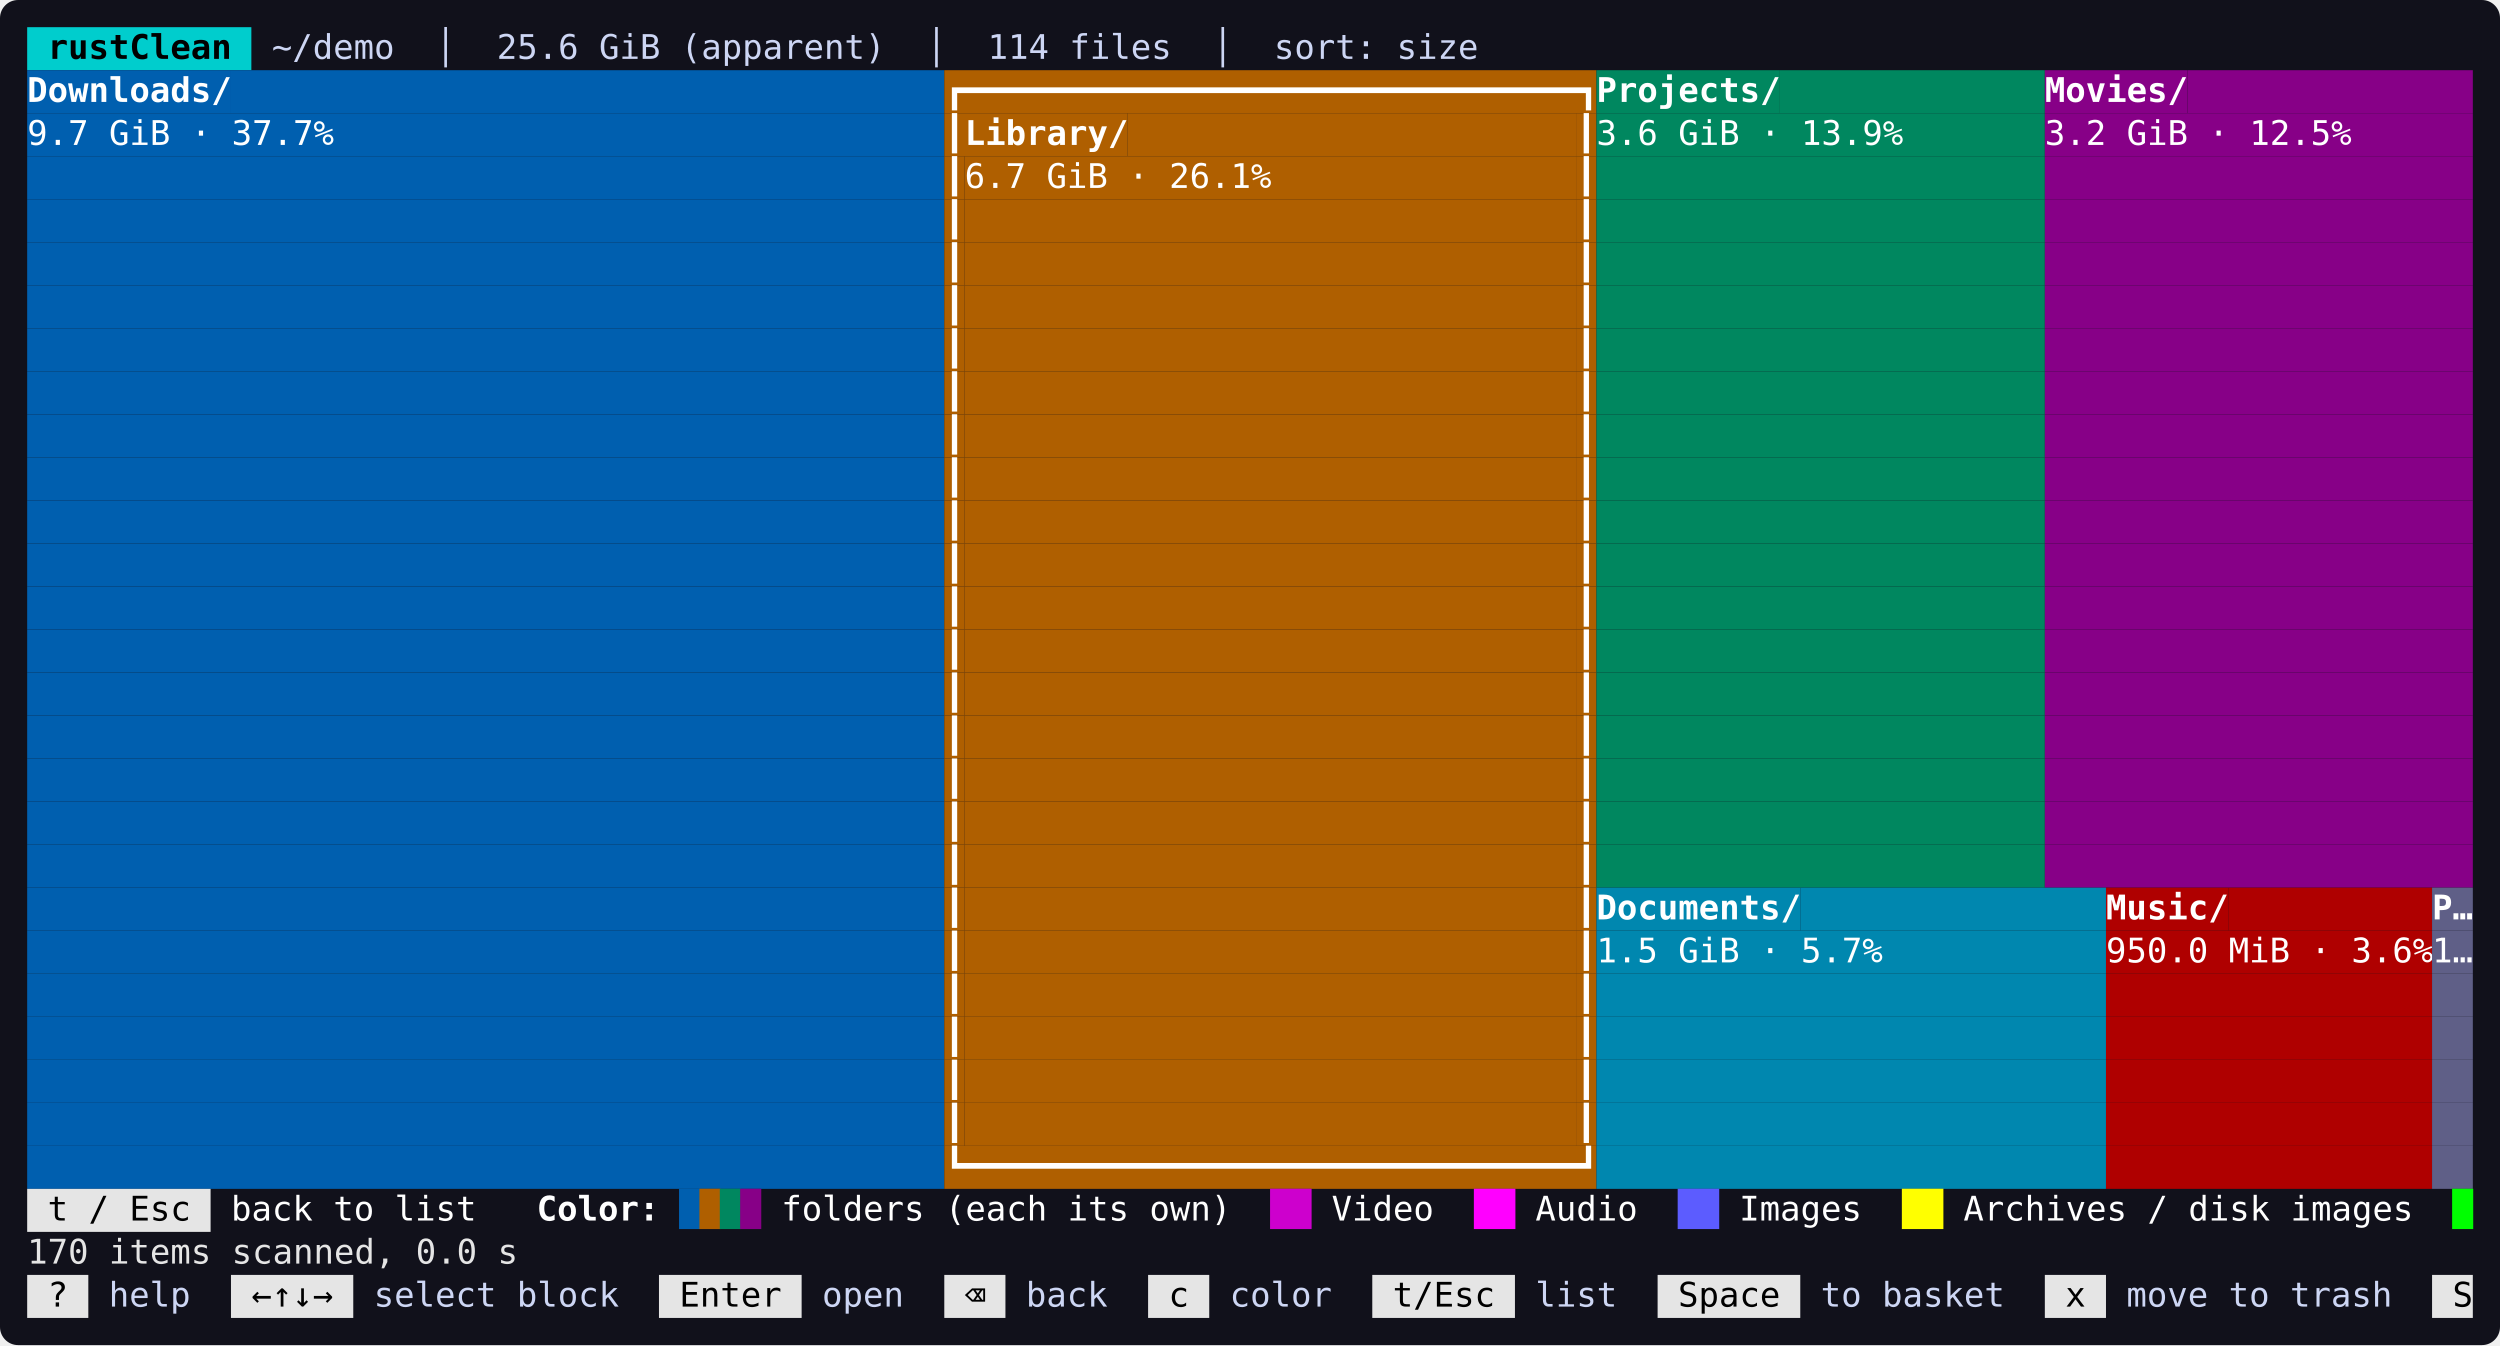
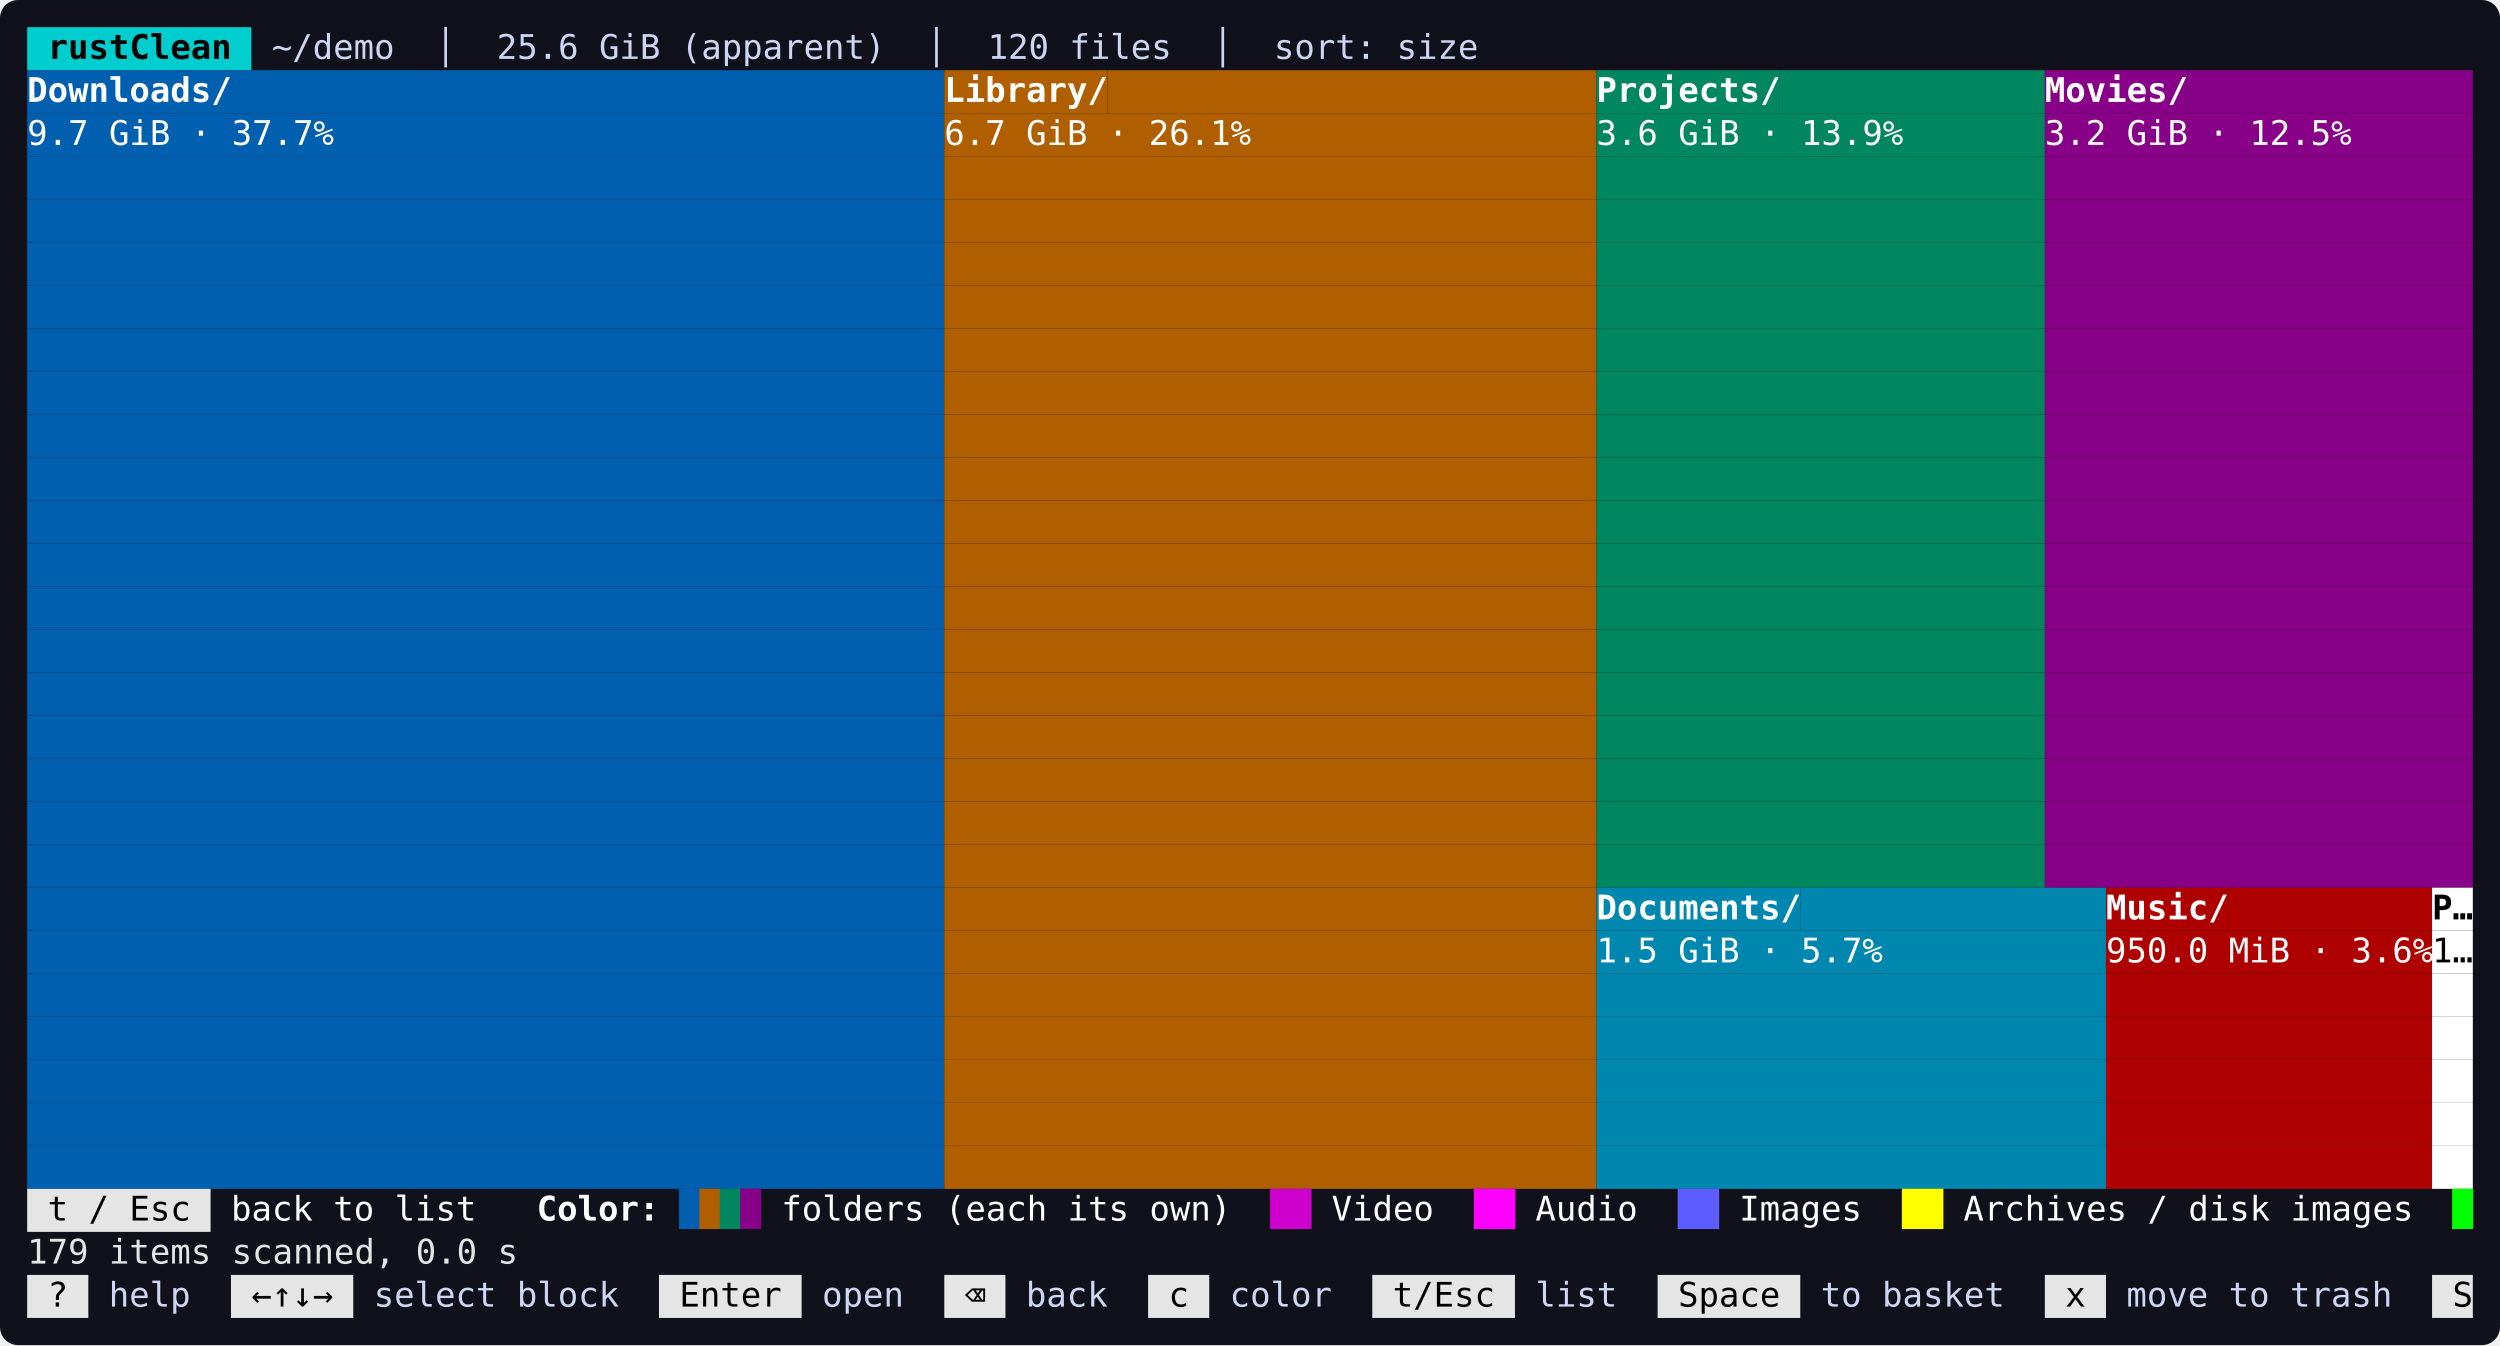
<svg xmlns="http://www.w3.org/2000/svg" width="1104" height="594" viewBox="0 0 1104 594">
  <rect width="100%" height="100%" rx="8" fill="#11111b" />
  <g transform="translate(12,12)" font-family="SFMono-Regular,Menlo,Consolas,monospace" font-size="15">
    <rect x="0.0" y="0.0" width="99.0" height="19.0" fill="#00cdcd" />
    <text x="0.0" y="14.0" fill="#000000" font-weight="bold" xml:space="preserve" textLength="99.0" lengthAdjust="spacingAndGlyphs"> rustClean </text>
-     <text x="99.0" y="14.0" fill="#cdd6f4" xml:space="preserve" textLength="981.0" lengthAdjust="spacingAndGlyphs"> ~/demo  │  25.6 GiB (apparent)  │  114 files  │  sort: size                                                 </text>
+     <text x="99.0" y="14.0" fill="#cdd6f4" xml:space="preserve" textLength="981.0" lengthAdjust="spacingAndGlyphs"> ~/demo  │  25.6 GiB (apparent)  │  120 files  │  sort: size                                                 </text>
    <rect x="0.0" y="19.0" width="90.0" height="19.0" fill="#005faf" />
    <text x="0.0" y="33.0" fill="#ffffff" font-weight="bold" xml:space="preserve" textLength="90.0" lengthAdjust="spacingAndGlyphs">Downloads/</text>
    <rect x="90.0" y="19.0" width="315.0" height="19.0" fill="#005faf" />
-     <rect x="405.0" y="19.0" width="288.0" height="19.0" fill="#af5f00" />
-     <text x="405.0" y="33.0" fill="#ffffff" font-weight="bold" xml:space="preserve" textLength="288.0" lengthAdjust="spacingAndGlyphs">┏━━━━━━━━━━━━━━━━━━━━━━━━━━━━━━┓</text>
+     <rect x="405.0" y="19.0" width="72.0" height="19.0" fill="#af5f00" />
+     <text x="405.0" y="33.0" fill="#ffffff" font-weight="bold" xml:space="preserve" textLength="72.0" lengthAdjust="spacingAndGlyphs">Library/</text>
+     <rect x="477.0" y="19.0" width="216.0" height="19.0" fill="#af5f00" />
    <rect x="693.0" y="19.0" width="81.0" height="19.0" fill="#00875f" />
    <text x="693.0" y="33.0" fill="#ffffff" font-weight="bold" xml:space="preserve" textLength="81.0" lengthAdjust="spacingAndGlyphs">Projects/</text>
    <rect x="774.0" y="19.0" width="117.0" height="19.0" fill="#00875f" />
    <rect x="891.0" y="19.0" width="63.0" height="19.0" fill="#870087" />
    <text x="891.0" y="33.0" fill="#ffffff" font-weight="bold" xml:space="preserve" textLength="63.0" lengthAdjust="spacingAndGlyphs">Movies/</text>
    <rect x="954.0" y="19.0" width="126.0" height="19.0" fill="#870087" />
    <rect x="0.0" y="38.0" width="405.0" height="19.0" fill="#005faf" />
    <text x="0.0" y="52.0" fill="#ffffff" xml:space="preserve" textLength="405.0" lengthAdjust="spacingAndGlyphs">9.7 GiB · 37.7%                              </text>
-     <rect x="405.0" y="38.0" width="81.0" height="19.0" fill="#af5f00" />
-     <text x="405.0" y="52.0" fill="#ffffff" font-weight="bold" xml:space="preserve" textLength="81.0" lengthAdjust="spacingAndGlyphs">┃Library/</text>
-     <rect x="486.0" y="38.0" width="198.0" height="19.0" fill="#af5f00" />
-     <rect x="684.0" y="38.0" width="9.0" height="19.0" fill="#af5f00" />
-     <text x="684.0" y="52.0" fill="#ffffff" font-weight="bold" xml:space="preserve" textLength="9.0" lengthAdjust="spacingAndGlyphs">┃</text>
+     <rect x="405.0" y="38.0" width="288.0" height="19.0" fill="#af5f00" />
+     <text x="405.0" y="52.0" fill="#ffffff" xml:space="preserve" textLength="288.0" lengthAdjust="spacingAndGlyphs">6.7 GiB · 26.1%                 </text>
    <rect x="693.0" y="38.0" width="198.0" height="19.0" fill="#00875f" />
    <text x="693.0" y="52.0" fill="#ffffff" xml:space="preserve" textLength="198.0" lengthAdjust="spacingAndGlyphs">3.6 GiB · 13.9%       </text>
    <rect x="891.0" y="38.0" width="189.0" height="19.0" fill="#870087" />
    <text x="891.0" y="52.0" fill="#ffffff" xml:space="preserve" textLength="189.0" lengthAdjust="spacingAndGlyphs">3.2 GiB · 12.5%      </text>
    <rect x="0.0" y="57.0" width="405.0" height="19.0" fill="#005faf" />
-     <rect x="405.0" y="57.0" width="9.0" height="19.0" fill="#af5f00" />
-     <text x="405.0" y="71.0" fill="#ffffff" font-weight="bold" xml:space="preserve" textLength="9.0" lengthAdjust="spacingAndGlyphs">┃</text>
-     <rect x="414.0" y="57.0" width="270.0" height="19.0" fill="#af5f00" />
-     <text x="414.0" y="71.0" fill="#ffffff" xml:space="preserve" textLength="270.0" lengthAdjust="spacingAndGlyphs">6.7 GiB · 26.1%               </text>
-     <rect x="684.0" y="57.0" width="9.0" height="19.0" fill="#af5f00" />
-     <text x="684.0" y="71.0" fill="#ffffff" font-weight="bold" xml:space="preserve" textLength="9.0" lengthAdjust="spacingAndGlyphs">┃</text>
+     <rect x="405.0" y="57.0" width="288.0" height="19.0" fill="#af5f00" />
    <rect x="693.0" y="57.0" width="198.0" height="19.0" fill="#00875f" />
    <rect x="891.0" y="57.0" width="189.0" height="19.0" fill="#870087" />
    <rect x="0.0" y="76.0" width="405.0" height="19.0" fill="#005faf" />
-     <rect x="405.0" y="76.0" width="9.0" height="19.0" fill="#af5f00" />
-     <text x="405.0" y="90.0" fill="#ffffff" font-weight="bold" xml:space="preserve" textLength="9.0" lengthAdjust="spacingAndGlyphs">┃</text>
-     <rect x="414.0" y="76.0" width="270.0" height="19.0" fill="#af5f00" />
-     <rect x="684.0" y="76.0" width="9.0" height="19.0" fill="#af5f00" />
-     <text x="684.0" y="90.0" fill="#ffffff" font-weight="bold" xml:space="preserve" textLength="9.0" lengthAdjust="spacingAndGlyphs">┃</text>
+     <rect x="405.0" y="76.0" width="288.0" height="19.0" fill="#af5f00" />
    <rect x="693.0" y="76.0" width="198.0" height="19.0" fill="#00875f" />
    <rect x="891.0" y="76.0" width="189.0" height="19.0" fill="#870087" />
    <rect x="0.0" y="95.0" width="405.0" height="19.0" fill="#005faf" />
-     <rect x="405.0" y="95.0" width="9.0" height="19.0" fill="#af5f00" />
-     <text x="405.0" y="109.0" fill="#ffffff" font-weight="bold" xml:space="preserve" textLength="9.0" lengthAdjust="spacingAndGlyphs">┃</text>
-     <rect x="414.0" y="95.0" width="270.0" height="19.0" fill="#af5f00" />
-     <rect x="684.0" y="95.0" width="9.0" height="19.0" fill="#af5f00" />
-     <text x="684.0" y="109.0" fill="#ffffff" font-weight="bold" xml:space="preserve" textLength="9.0" lengthAdjust="spacingAndGlyphs">┃</text>
+     <rect x="405.0" y="95.0" width="288.0" height="19.0" fill="#af5f00" />
    <rect x="693.0" y="95.0" width="198.0" height="19.0" fill="#00875f" />
    <rect x="891.0" y="95.0" width="189.0" height="19.0" fill="#870087" />
    <rect x="0.0" y="114.0" width="405.0" height="19.0" fill="#005faf" />
-     <rect x="405.0" y="114.0" width="9.0" height="19.0" fill="#af5f00" />
-     <text x="405.0" y="128.0" fill="#ffffff" font-weight="bold" xml:space="preserve" textLength="9.0" lengthAdjust="spacingAndGlyphs">┃</text>
-     <rect x="414.0" y="114.0" width="270.0" height="19.0" fill="#af5f00" />
-     <rect x="684.0" y="114.0" width="9.0" height="19.0" fill="#af5f00" />
-     <text x="684.0" y="128.0" fill="#ffffff" font-weight="bold" xml:space="preserve" textLength="9.0" lengthAdjust="spacingAndGlyphs">┃</text>
+     <rect x="405.0" y="114.0" width="288.0" height="19.0" fill="#af5f00" />
    <rect x="693.0" y="114.0" width="198.0" height="19.0" fill="#00875f" />
    <rect x="891.0" y="114.0" width="189.0" height="19.0" fill="#870087" />
    <rect x="0.0" y="133.0" width="405.0" height="19.0" fill="#005faf" />
-     <rect x="405.0" y="133.0" width="9.0" height="19.0" fill="#af5f00" />
-     <text x="405.0" y="147.0" fill="#ffffff" font-weight="bold" xml:space="preserve" textLength="9.0" lengthAdjust="spacingAndGlyphs">┃</text>
-     <rect x="414.0" y="133.0" width="270.0" height="19.0" fill="#af5f00" />
-     <rect x="684.0" y="133.0" width="9.0" height="19.0" fill="#af5f00" />
-     <text x="684.0" y="147.0" fill="#ffffff" font-weight="bold" xml:space="preserve" textLength="9.0" lengthAdjust="spacingAndGlyphs">┃</text>
+     <rect x="405.0" y="133.0" width="288.0" height="19.0" fill="#af5f00" />
    <rect x="693.0" y="133.0" width="198.0" height="19.0" fill="#00875f" />
    <rect x="891.0" y="133.0" width="189.0" height="19.0" fill="#870087" />
    <rect x="0.0" y="152.0" width="405.0" height="19.0" fill="#005faf" />
-     <rect x="405.0" y="152.0" width="9.0" height="19.0" fill="#af5f00" />
-     <text x="405.0" y="166.0" fill="#ffffff" font-weight="bold" xml:space="preserve" textLength="9.0" lengthAdjust="spacingAndGlyphs">┃</text>
-     <rect x="414.0" y="152.0" width="270.0" height="19.0" fill="#af5f00" />
-     <rect x="684.0" y="152.0" width="9.0" height="19.0" fill="#af5f00" />
-     <text x="684.0" y="166.0" fill="#ffffff" font-weight="bold" xml:space="preserve" textLength="9.0" lengthAdjust="spacingAndGlyphs">┃</text>
+     <rect x="405.0" y="152.0" width="288.0" height="19.0" fill="#af5f00" />
    <rect x="693.0" y="152.0" width="198.0" height="19.0" fill="#00875f" />
    <rect x="891.0" y="152.0" width="189.0" height="19.0" fill="#870087" />
    <rect x="0.0" y="171.0" width="405.0" height="19.0" fill="#005faf" />
-     <rect x="405.0" y="171.0" width="9.0" height="19.0" fill="#af5f00" />
-     <text x="405.0" y="185.0" fill="#ffffff" font-weight="bold" xml:space="preserve" textLength="9.0" lengthAdjust="spacingAndGlyphs">┃</text>
-     <rect x="414.0" y="171.0" width="270.0" height="19.0" fill="#af5f00" />
-     <rect x="684.0" y="171.0" width="9.0" height="19.0" fill="#af5f00" />
-     <text x="684.0" y="185.0" fill="#ffffff" font-weight="bold" xml:space="preserve" textLength="9.0" lengthAdjust="spacingAndGlyphs">┃</text>
+     <rect x="405.0" y="171.0" width="288.0" height="19.0" fill="#af5f00" />
    <rect x="693.0" y="171.0" width="198.0" height="19.0" fill="#00875f" />
    <rect x="891.0" y="171.0" width="189.0" height="19.0" fill="#870087" />
    <rect x="0.0" y="190.0" width="405.0" height="19.0" fill="#005faf" />
-     <rect x="405.0" y="190.0" width="9.0" height="19.0" fill="#af5f00" />
-     <text x="405.0" y="204.0" fill="#ffffff" font-weight="bold" xml:space="preserve" textLength="9.0" lengthAdjust="spacingAndGlyphs">┃</text>
-     <rect x="414.0" y="190.0" width="270.0" height="19.0" fill="#af5f00" />
-     <rect x="684.0" y="190.0" width="9.0" height="19.0" fill="#af5f00" />
-     <text x="684.0" y="204.0" fill="#ffffff" font-weight="bold" xml:space="preserve" textLength="9.0" lengthAdjust="spacingAndGlyphs">┃</text>
+     <rect x="405.0" y="190.0" width="288.0" height="19.0" fill="#af5f00" />
    <rect x="693.0" y="190.0" width="198.0" height="19.0" fill="#00875f" />
    <rect x="891.0" y="190.0" width="189.0" height="19.0" fill="#870087" />
    <rect x="0.0" y="209.0" width="405.0" height="19.0" fill="#005faf" />
-     <rect x="405.0" y="209.0" width="9.0" height="19.0" fill="#af5f00" />
-     <text x="405.0" y="223.0" fill="#ffffff" font-weight="bold" xml:space="preserve" textLength="9.0" lengthAdjust="spacingAndGlyphs">┃</text>
-     <rect x="414.0" y="209.0" width="270.0" height="19.0" fill="#af5f00" />
-     <rect x="684.0" y="209.0" width="9.0" height="19.0" fill="#af5f00" />
-     <text x="684.0" y="223.0" fill="#ffffff" font-weight="bold" xml:space="preserve" textLength="9.0" lengthAdjust="spacingAndGlyphs">┃</text>
+     <rect x="405.0" y="209.0" width="288.0" height="19.0" fill="#af5f00" />
    <rect x="693.0" y="209.0" width="198.0" height="19.0" fill="#00875f" />
    <rect x="891.0" y="209.0" width="189.0" height="19.0" fill="#870087" />
    <rect x="0.0" y="228.0" width="405.0" height="19.0" fill="#005faf" />
-     <rect x="405.0" y="228.0" width="9.0" height="19.0" fill="#af5f00" />
-     <text x="405.0" y="242.0" fill="#ffffff" font-weight="bold" xml:space="preserve" textLength="9.0" lengthAdjust="spacingAndGlyphs">┃</text>
-     <rect x="414.0" y="228.0" width="270.0" height="19.0" fill="#af5f00" />
-     <rect x="684.0" y="228.0" width="9.0" height="19.0" fill="#af5f00" />
-     <text x="684.0" y="242.0" fill="#ffffff" font-weight="bold" xml:space="preserve" textLength="9.0" lengthAdjust="spacingAndGlyphs">┃</text>
+     <rect x="405.0" y="228.0" width="288.0" height="19.0" fill="#af5f00" />
    <rect x="693.0" y="228.0" width="198.0" height="19.0" fill="#00875f" />
    <rect x="891.0" y="228.0" width="189.0" height="19.0" fill="#870087" />
    <rect x="0.0" y="247.0" width="405.0" height="19.0" fill="#005faf" />
-     <rect x="405.0" y="247.0" width="9.0" height="19.0" fill="#af5f00" />
-     <text x="405.0" y="261.0" fill="#ffffff" font-weight="bold" xml:space="preserve" textLength="9.0" lengthAdjust="spacingAndGlyphs">┃</text>
-     <rect x="414.0" y="247.0" width="270.0" height="19.0" fill="#af5f00" />
-     <rect x="684.0" y="247.0" width="9.0" height="19.0" fill="#af5f00" />
-     <text x="684.0" y="261.0" fill="#ffffff" font-weight="bold" xml:space="preserve" textLength="9.0" lengthAdjust="spacingAndGlyphs">┃</text>
+     <rect x="405.0" y="247.0" width="288.0" height="19.0" fill="#af5f00" />
    <rect x="693.0" y="247.0" width="198.0" height="19.0" fill="#00875f" />
    <rect x="891.0" y="247.0" width="189.0" height="19.0" fill="#870087" />
    <rect x="0.0" y="266.0" width="405.0" height="19.0" fill="#005faf" />
-     <rect x="405.0" y="266.0" width="9.0" height="19.0" fill="#af5f00" />
-     <text x="405.0" y="280.0" fill="#ffffff" font-weight="bold" xml:space="preserve" textLength="9.0" lengthAdjust="spacingAndGlyphs">┃</text>
-     <rect x="414.0" y="266.0" width="270.0" height="19.0" fill="#af5f00" />
-     <rect x="684.0" y="266.0" width="9.0" height="19.0" fill="#af5f00" />
-     <text x="684.0" y="280.0" fill="#ffffff" font-weight="bold" xml:space="preserve" textLength="9.0" lengthAdjust="spacingAndGlyphs">┃</text>
+     <rect x="405.0" y="266.0" width="288.0" height="19.0" fill="#af5f00" />
    <rect x="693.0" y="266.0" width="198.0" height="19.0" fill="#00875f" />
    <rect x="891.0" y="266.0" width="189.0" height="19.0" fill="#870087" />
    <rect x="0.0" y="285.0" width="405.0" height="19.0" fill="#005faf" />
-     <rect x="405.0" y="285.0" width="9.0" height="19.0" fill="#af5f00" />
-     <text x="405.0" y="299.0" fill="#ffffff" font-weight="bold" xml:space="preserve" textLength="9.0" lengthAdjust="spacingAndGlyphs">┃</text>
-     <rect x="414.0" y="285.0" width="270.0" height="19.0" fill="#af5f00" />
-     <rect x="684.0" y="285.0" width="9.0" height="19.0" fill="#af5f00" />
-     <text x="684.0" y="299.0" fill="#ffffff" font-weight="bold" xml:space="preserve" textLength="9.0" lengthAdjust="spacingAndGlyphs">┃</text>
+     <rect x="405.0" y="285.0" width="288.0" height="19.0" fill="#af5f00" />
    <rect x="693.0" y="285.0" width="198.0" height="19.0" fill="#00875f" />
    <rect x="891.0" y="285.0" width="189.0" height="19.0" fill="#870087" />
    <rect x="0.0" y="304.0" width="405.0" height="19.0" fill="#005faf" />
-     <rect x="405.0" y="304.0" width="9.0" height="19.0" fill="#af5f00" />
-     <text x="405.0" y="318.0" fill="#ffffff" font-weight="bold" xml:space="preserve" textLength="9.0" lengthAdjust="spacingAndGlyphs">┃</text>
-     <rect x="414.0" y="304.0" width="270.0" height="19.0" fill="#af5f00" />
-     <rect x="684.0" y="304.0" width="9.0" height="19.0" fill="#af5f00" />
-     <text x="684.0" y="318.0" fill="#ffffff" font-weight="bold" xml:space="preserve" textLength="9.0" lengthAdjust="spacingAndGlyphs">┃</text>
+     <rect x="405.0" y="304.0" width="288.0" height="19.0" fill="#af5f00" />
    <rect x="693.0" y="304.0" width="198.0" height="19.0" fill="#00875f" />
    <rect x="891.0" y="304.0" width="189.0" height="19.0" fill="#870087" />
    <rect x="0.0" y="323.0" width="405.0" height="19.0" fill="#005faf" />
-     <rect x="405.0" y="323.0" width="9.0" height="19.0" fill="#af5f00" />
-     <text x="405.0" y="337.0" fill="#ffffff" font-weight="bold" xml:space="preserve" textLength="9.0" lengthAdjust="spacingAndGlyphs">┃</text>
-     <rect x="414.0" y="323.0" width="270.0" height="19.0" fill="#af5f00" />
-     <rect x="684.0" y="323.0" width="9.0" height="19.0" fill="#af5f00" />
-     <text x="684.0" y="337.0" fill="#ffffff" font-weight="bold" xml:space="preserve" textLength="9.0" lengthAdjust="spacingAndGlyphs">┃</text>
+     <rect x="405.0" y="323.0" width="288.0" height="19.0" fill="#af5f00" />
    <rect x="693.0" y="323.0" width="198.0" height="19.0" fill="#00875f" />
    <rect x="891.0" y="323.0" width="189.0" height="19.0" fill="#870087" />
    <rect x="0.0" y="342.0" width="405.0" height="19.0" fill="#005faf" />
-     <rect x="405.0" y="342.0" width="9.0" height="19.0" fill="#af5f00" />
-     <text x="405.0" y="356.0" fill="#ffffff" font-weight="bold" xml:space="preserve" textLength="9.0" lengthAdjust="spacingAndGlyphs">┃</text>
-     <rect x="414.0" y="342.0" width="270.0" height="19.0" fill="#af5f00" />
-     <rect x="684.0" y="342.0" width="9.0" height="19.0" fill="#af5f00" />
-     <text x="684.0" y="356.0" fill="#ffffff" font-weight="bold" xml:space="preserve" textLength="9.0" lengthAdjust="spacingAndGlyphs">┃</text>
+     <rect x="405.0" y="342.0" width="288.0" height="19.0" fill="#af5f00" />
    <rect x="693.0" y="342.0" width="198.0" height="19.0" fill="#00875f" />
    <rect x="891.0" y="342.0" width="189.0" height="19.0" fill="#870087" />
    <rect x="0.0" y="361.0" width="405.0" height="19.0" fill="#005faf" />
-     <rect x="405.0" y="361.0" width="9.0" height="19.0" fill="#af5f00" />
-     <text x="405.0" y="375.0" fill="#ffffff" font-weight="bold" xml:space="preserve" textLength="9.0" lengthAdjust="spacingAndGlyphs">┃</text>
-     <rect x="414.0" y="361.0" width="270.0" height="19.0" fill="#af5f00" />
-     <rect x="684.0" y="361.0" width="9.0" height="19.0" fill="#af5f00" />
-     <text x="684.0" y="375.0" fill="#ffffff" font-weight="bold" xml:space="preserve" textLength="9.0" lengthAdjust="spacingAndGlyphs">┃</text>
+     <rect x="405.0" y="361.0" width="288.0" height="19.0" fill="#af5f00" />
    <rect x="693.0" y="361.0" width="198.0" height="19.0" fill="#00875f" />
    <rect x="891.0" y="361.0" width="189.0" height="19.0" fill="#870087" />
    <rect x="0.0" y="380.0" width="405.0" height="19.0" fill="#005faf" />
-     <rect x="405.0" y="380.0" width="9.0" height="19.0" fill="#af5f00" />
-     <text x="405.0" y="394.0" fill="#ffffff" font-weight="bold" xml:space="preserve" textLength="9.0" lengthAdjust="spacingAndGlyphs">┃</text>
-     <rect x="414.0" y="380.0" width="270.0" height="19.0" fill="#af5f00" />
-     <rect x="684.0" y="380.0" width="9.0" height="19.0" fill="#af5f00" />
-     <text x="684.0" y="394.0" fill="#ffffff" font-weight="bold" xml:space="preserve" textLength="9.0" lengthAdjust="spacingAndGlyphs">┃</text>
+     <rect x="405.0" y="380.0" width="288.0" height="19.0" fill="#af5f00" />
    <rect x="693.0" y="380.0" width="90.0" height="19.0" fill="#0087af" />
    <text x="693.0" y="394.0" fill="#ffffff" font-weight="bold" xml:space="preserve" textLength="90.0" lengthAdjust="spacingAndGlyphs">Documents/</text>
    <rect x="783.0" y="380.0" width="135.0" height="19.0" fill="#0087af" />
    <rect x="918.0" y="380.0" width="54.0" height="19.0" fill="#af0000" />
    <text x="918.0" y="394.0" fill="#ffffff" font-weight="bold" xml:space="preserve" textLength="54.0" lengthAdjust="spacingAndGlyphs">Music/</text>
    <rect x="972.0" y="380.0" width="90.0" height="19.0" fill="#af0000" />
-     <rect x="1062.0" y="380.0" width="18.0" height="19.0" fill="#5f5f87" />
-     <text x="1062.0" y="394.0" fill="#ffffff" font-weight="bold" xml:space="preserve" textLength="18.0" lengthAdjust="spacingAndGlyphs">P…</text>
+     <rect x="1062.0" y="380.0" width="18.0" height="19.0" fill="#ffffff" />
+     <text x="1062.0" y="394.0" fill="#000000" font-weight="bold" xml:space="preserve" textLength="18.0" lengthAdjust="spacingAndGlyphs">P…</text>
    <rect x="0.0" y="399.0" width="405.0" height="19.0" fill="#005faf" />
-     <rect x="405.0" y="399.0" width="9.0" height="19.0" fill="#af5f00" />
-     <text x="405.0" y="413.0" fill="#ffffff" font-weight="bold" xml:space="preserve" textLength="9.0" lengthAdjust="spacingAndGlyphs">┃</text>
-     <rect x="414.0" y="399.0" width="270.0" height="19.0" fill="#af5f00" />
-     <rect x="684.0" y="399.0" width="9.0" height="19.0" fill="#af5f00" />
-     <text x="684.0" y="413.0" fill="#ffffff" font-weight="bold" xml:space="preserve" textLength="9.0" lengthAdjust="spacingAndGlyphs">┃</text>
+     <rect x="405.0" y="399.0" width="288.0" height="19.0" fill="#af5f00" />
    <rect x="693.0" y="399.0" width="225.0" height="19.0" fill="#0087af" />
    <text x="693.0" y="413.0" fill="#ffffff" xml:space="preserve" textLength="225.0" lengthAdjust="spacingAndGlyphs">1.5 GiB · 5.7%           </text>
    <rect x="918.0" y="399.0" width="144.0" height="19.0" fill="#af0000" />
    <text x="918.0" y="413.0" fill="#ffffff" xml:space="preserve" textLength="144.0" lengthAdjust="spacingAndGlyphs">950.0 MiB · 3.6%</text>
-     <rect x="1062.0" y="399.0" width="18.0" height="19.0" fill="#5f5f87" />
-     <text x="1062.0" y="413.0" fill="#ffffff" xml:space="preserve" textLength="18.0" lengthAdjust="spacingAndGlyphs">1…</text>
+     <rect x="1062.0" y="399.0" width="18.0" height="19.0" fill="#ffffff" />
+     <text x="1062.0" y="413.0" fill="#000000" xml:space="preserve" textLength="18.0" lengthAdjust="spacingAndGlyphs">1…</text>
    <rect x="0.0" y="418.0" width="405.0" height="19.0" fill="#005faf" />
-     <rect x="405.0" y="418.0" width="9.0" height="19.0" fill="#af5f00" />
-     <text x="405.0" y="432.0" fill="#ffffff" font-weight="bold" xml:space="preserve" textLength="9.0" lengthAdjust="spacingAndGlyphs">┃</text>
-     <rect x="414.0" y="418.0" width="270.0" height="19.0" fill="#af5f00" />
-     <rect x="684.0" y="418.0" width="9.0" height="19.0" fill="#af5f00" />
-     <text x="684.0" y="432.0" fill="#ffffff" font-weight="bold" xml:space="preserve" textLength="9.0" lengthAdjust="spacingAndGlyphs">┃</text>
+     <rect x="405.0" y="418.0" width="288.0" height="19.0" fill="#af5f00" />
    <rect x="693.0" y="418.0" width="225.0" height="19.0" fill="#0087af" />
    <rect x="918.0" y="418.0" width="144.0" height="19.0" fill="#af0000" />
-     <rect x="1062.0" y="418.0" width="18.0" height="19.0" fill="#5f5f87" />
+     <rect x="1062.0" y="418.0" width="18.0" height="19.0" fill="#ffffff" />
    <rect x="0.0" y="437.0" width="405.0" height="19.0" fill="#005faf" />
-     <rect x="405.0" y="437.0" width="9.0" height="19.0" fill="#af5f00" />
-     <text x="405.0" y="451.0" fill="#ffffff" font-weight="bold" xml:space="preserve" textLength="9.0" lengthAdjust="spacingAndGlyphs">┃</text>
-     <rect x="414.0" y="437.0" width="270.0" height="19.0" fill="#af5f00" />
-     <rect x="684.0" y="437.0" width="9.0" height="19.0" fill="#af5f00" />
-     <text x="684.0" y="451.0" fill="#ffffff" font-weight="bold" xml:space="preserve" textLength="9.0" lengthAdjust="spacingAndGlyphs">┃</text>
+     <rect x="405.0" y="437.0" width="288.0" height="19.0" fill="#af5f00" />
    <rect x="693.0" y="437.0" width="225.0" height="19.0" fill="#0087af" />
    <rect x="918.0" y="437.0" width="144.0" height="19.0" fill="#af0000" />
-     <rect x="1062.0" y="437.0" width="18.0" height="19.0" fill="#5f5f87" />
+     <rect x="1062.0" y="437.0" width="18.0" height="19.0" fill="#ffffff" />
    <rect x="0.0" y="456.0" width="405.0" height="19.0" fill="#005faf" />
-     <rect x="405.0" y="456.0" width="9.0" height="19.0" fill="#af5f00" />
-     <text x="405.0" y="470.0" fill="#ffffff" font-weight="bold" xml:space="preserve" textLength="9.0" lengthAdjust="spacingAndGlyphs">┃</text>
-     <rect x="414.0" y="456.0" width="270.0" height="19.0" fill="#af5f00" />
-     <rect x="684.0" y="456.0" width="9.0" height="19.0" fill="#af5f00" />
-     <text x="684.0" y="470.0" fill="#ffffff" font-weight="bold" xml:space="preserve" textLength="9.0" lengthAdjust="spacingAndGlyphs">┃</text>
+     <rect x="405.0" y="456.0" width="288.0" height="19.0" fill="#af5f00" />
    <rect x="693.0" y="456.0" width="225.0" height="19.0" fill="#0087af" />
    <rect x="918.0" y="456.0" width="144.0" height="19.0" fill="#af0000" />
-     <rect x="1062.0" y="456.0" width="18.0" height="19.0" fill="#5f5f87" />
+     <rect x="1062.0" y="456.0" width="18.0" height="19.0" fill="#ffffff" />
    <rect x="0.0" y="475.0" width="405.0" height="19.0" fill="#005faf" />
-     <rect x="405.0" y="475.0" width="9.0" height="19.0" fill="#af5f00" />
-     <text x="405.0" y="489.0" fill="#ffffff" font-weight="bold" xml:space="preserve" textLength="9.0" lengthAdjust="spacingAndGlyphs">┃</text>
-     <rect x="414.0" y="475.0" width="270.0" height="19.0" fill="#af5f00" />
-     <rect x="684.0" y="475.0" width="9.0" height="19.0" fill="#af5f00" />
-     <text x="684.0" y="489.0" fill="#ffffff" font-weight="bold" xml:space="preserve" textLength="9.0" lengthAdjust="spacingAndGlyphs">┃</text>
+     <rect x="405.0" y="475.0" width="288.0" height="19.0" fill="#af5f00" />
    <rect x="693.0" y="475.0" width="225.0" height="19.0" fill="#0087af" />
    <rect x="918.0" y="475.0" width="144.0" height="19.0" fill="#af0000" />
-     <rect x="1062.0" y="475.0" width="18.0" height="19.0" fill="#5f5f87" />
+     <rect x="1062.0" y="475.0" width="18.0" height="19.0" fill="#ffffff" />
    <rect x="0.0" y="494.0" width="405.0" height="19.0" fill="#005faf" />
    <rect x="405.0" y="494.0" width="288.0" height="19.0" fill="#af5f00" />
-     <text x="405.0" y="508.0" fill="#ffffff" font-weight="bold" xml:space="preserve" textLength="288.0" lengthAdjust="spacingAndGlyphs">┗━━━━━━━━━━━━━━━━━━━━━━━━━━━━━━┛</text>
    <rect x="693.0" y="494.0" width="225.0" height="19.0" fill="#0087af" />
    <rect x="918.0" y="494.0" width="144.0" height="19.0" fill="#af0000" />
-     <rect x="1062.0" y="494.0" width="18.0" height="19.0" fill="#5f5f87" />
+     <rect x="1062.0" y="494.0" width="18.0" height="19.0" fill="#ffffff" />
    <rect x="0.0" y="513.0" width="81.0" height="19.0" fill="#e5e5e5" />
    <text x="0.0" y="527.0" fill="#000000" xml:space="preserve" textLength="81.0" lengthAdjust="spacingAndGlyphs"> t / Esc </text>
    <text x="81.0" y="527.0" fill="#ffffff" xml:space="preserve" textLength="144.0" lengthAdjust="spacingAndGlyphs"> back to list   </text>
    <text x="225.0" y="527.0" fill="#ffffff" font-weight="bold" xml:space="preserve" textLength="63.0" lengthAdjust="spacingAndGlyphs">Color: </text>
    <text x="288.0" y="527.0" fill="#005faf" xml:space="preserve" textLength="9.0" lengthAdjust="spacingAndGlyphs">█</text>
    <text x="297.0" y="527.0" fill="#af5f00" xml:space="preserve" textLength="9.0" lengthAdjust="spacingAndGlyphs">█</text>
    <text x="306.0" y="527.0" fill="#00875f" xml:space="preserve" textLength="9.0" lengthAdjust="spacingAndGlyphs">█</text>
    <text x="315.0" y="527.0" fill="#870087" xml:space="preserve" textLength="9.0" lengthAdjust="spacingAndGlyphs">█</text>
    <text x="324.0" y="527.0" fill="#ffffff" xml:space="preserve" textLength="225.0" lengthAdjust="spacingAndGlyphs"> folders (each its own)  </text>
    <text x="549.0" y="527.0" fill="#cd00cd" xml:space="preserve" textLength="18.0" lengthAdjust="spacingAndGlyphs">██</text>
    <text x="567.0" y="527.0" fill="#ffffff" xml:space="preserve" textLength="72.0" lengthAdjust="spacingAndGlyphs"> Video  </text>
    <text x="639.0" y="527.0" fill="#ff00ff" xml:space="preserve" textLength="18.0" lengthAdjust="spacingAndGlyphs">██</text>
    <text x="657.0" y="527.0" fill="#ffffff" xml:space="preserve" textLength="72.0" lengthAdjust="spacingAndGlyphs"> Audio  </text>
    <text x="729.0" y="527.0" fill="#5c5cff" xml:space="preserve" textLength="18.0" lengthAdjust="spacingAndGlyphs">██</text>
    <text x="747.0" y="527.0" fill="#ffffff" xml:space="preserve" textLength="81.0" lengthAdjust="spacingAndGlyphs"> Images  </text>
    <text x="828.0" y="527.0" fill="#ffff00" xml:space="preserve" textLength="18.0" lengthAdjust="spacingAndGlyphs">██</text>
    <text x="846.0" y="527.0" fill="#ffffff" xml:space="preserve" textLength="225.0" lengthAdjust="spacingAndGlyphs"> Archives / disk images  </text>
    <text x="1071.0" y="527.0" fill="#00ff00" xml:space="preserve" textLength="9.0" lengthAdjust="spacingAndGlyphs">█</text>
-     <text x="0.0" y="546.0" fill="#e5e5e5" xml:space="preserve" textLength="216.0" lengthAdjust="spacingAndGlyphs">170 items scanned, 0.0 s</text>
+     <text x="0.0" y="546.0" fill="#e5e5e5" xml:space="preserve" textLength="216.0" lengthAdjust="spacingAndGlyphs">179 items scanned, 0.0 s</text>
    <rect x="0.0" y="551.0" width="27.0" height="19.0" fill="#e5e5e5" />
    <text x="0.0" y="565.0" fill="#000000" xml:space="preserve" textLength="27.0" lengthAdjust="spacingAndGlyphs"> ? </text>
    <text x="27.0" y="565.0" fill="#cdd6f4" xml:space="preserve" textLength="63.0" lengthAdjust="spacingAndGlyphs"> help  </text>
    <rect x="90.0" y="551.0" width="54.0" height="19.0" fill="#e5e5e5" />
    <text x="90.0" y="565.0" fill="#000000" xml:space="preserve" textLength="54.0" lengthAdjust="spacingAndGlyphs"> ←↑↓→ </text>
    <text x="144.0" y="565.0" fill="#cdd6f4" xml:space="preserve" textLength="135.0" lengthAdjust="spacingAndGlyphs"> select block  </text>
    <rect x="279.0" y="551.0" width="63.0" height="19.0" fill="#e5e5e5" />
    <text x="279.0" y="565.0" fill="#000000" xml:space="preserve" textLength="63.0" lengthAdjust="spacingAndGlyphs"> Enter </text>
    <text x="342.0" y="565.0" fill="#cdd6f4" xml:space="preserve" textLength="63.0" lengthAdjust="spacingAndGlyphs"> open  </text>
    <rect x="405.0" y="551.0" width="27.0" height="19.0" fill="#e5e5e5" />
    <text x="405.0" y="565.0" fill="#000000" xml:space="preserve" textLength="27.0" lengthAdjust="spacingAndGlyphs"> ⌫ </text>
    <text x="432.0" y="565.0" fill="#cdd6f4" xml:space="preserve" textLength="63.0" lengthAdjust="spacingAndGlyphs"> back  </text>
    <rect x="495.0" y="551.0" width="27.0" height="19.0" fill="#e5e5e5" />
    <text x="495.0" y="565.0" fill="#000000" xml:space="preserve" textLength="27.0" lengthAdjust="spacingAndGlyphs"> c </text>
    <text x="522.0" y="565.0" fill="#cdd6f4" xml:space="preserve" textLength="72.0" lengthAdjust="spacingAndGlyphs"> color  </text>
    <rect x="594.0" y="551.0" width="63.0" height="19.0" fill="#e5e5e5" />
    <text x="594.0" y="565.0" fill="#000000" xml:space="preserve" textLength="63.0" lengthAdjust="spacingAndGlyphs"> t/Esc </text>
    <text x="657.0" y="565.0" fill="#cdd6f4" xml:space="preserve" textLength="63.0" lengthAdjust="spacingAndGlyphs"> list  </text>
    <rect x="720.0" y="551.0" width="63.0" height="19.0" fill="#e5e5e5" />
    <text x="720.0" y="565.0" fill="#000000" xml:space="preserve" textLength="63.0" lengthAdjust="spacingAndGlyphs"> Space </text>
    <text x="783.0" y="565.0" fill="#cdd6f4" xml:space="preserve" textLength="108.0" lengthAdjust="spacingAndGlyphs"> to basket  </text>
    <rect x="891.0" y="551.0" width="27.0" height="19.0" fill="#e5e5e5" />
    <text x="891.0" y="565.0" fill="#000000" xml:space="preserve" textLength="27.0" lengthAdjust="spacingAndGlyphs"> x </text>
    <text x="918.0" y="565.0" fill="#cdd6f4" xml:space="preserve" textLength="144.0" lengthAdjust="spacingAndGlyphs"> move to trash  </text>
    <rect x="1062.0" y="551.0" width="18.0" height="19.0" fill="#e5e5e5" />
    <text x="1062.0" y="565.0" fill="#000000" xml:space="preserve" textLength="18.0" lengthAdjust="spacingAndGlyphs"> S</text>
  </g>
</svg>
